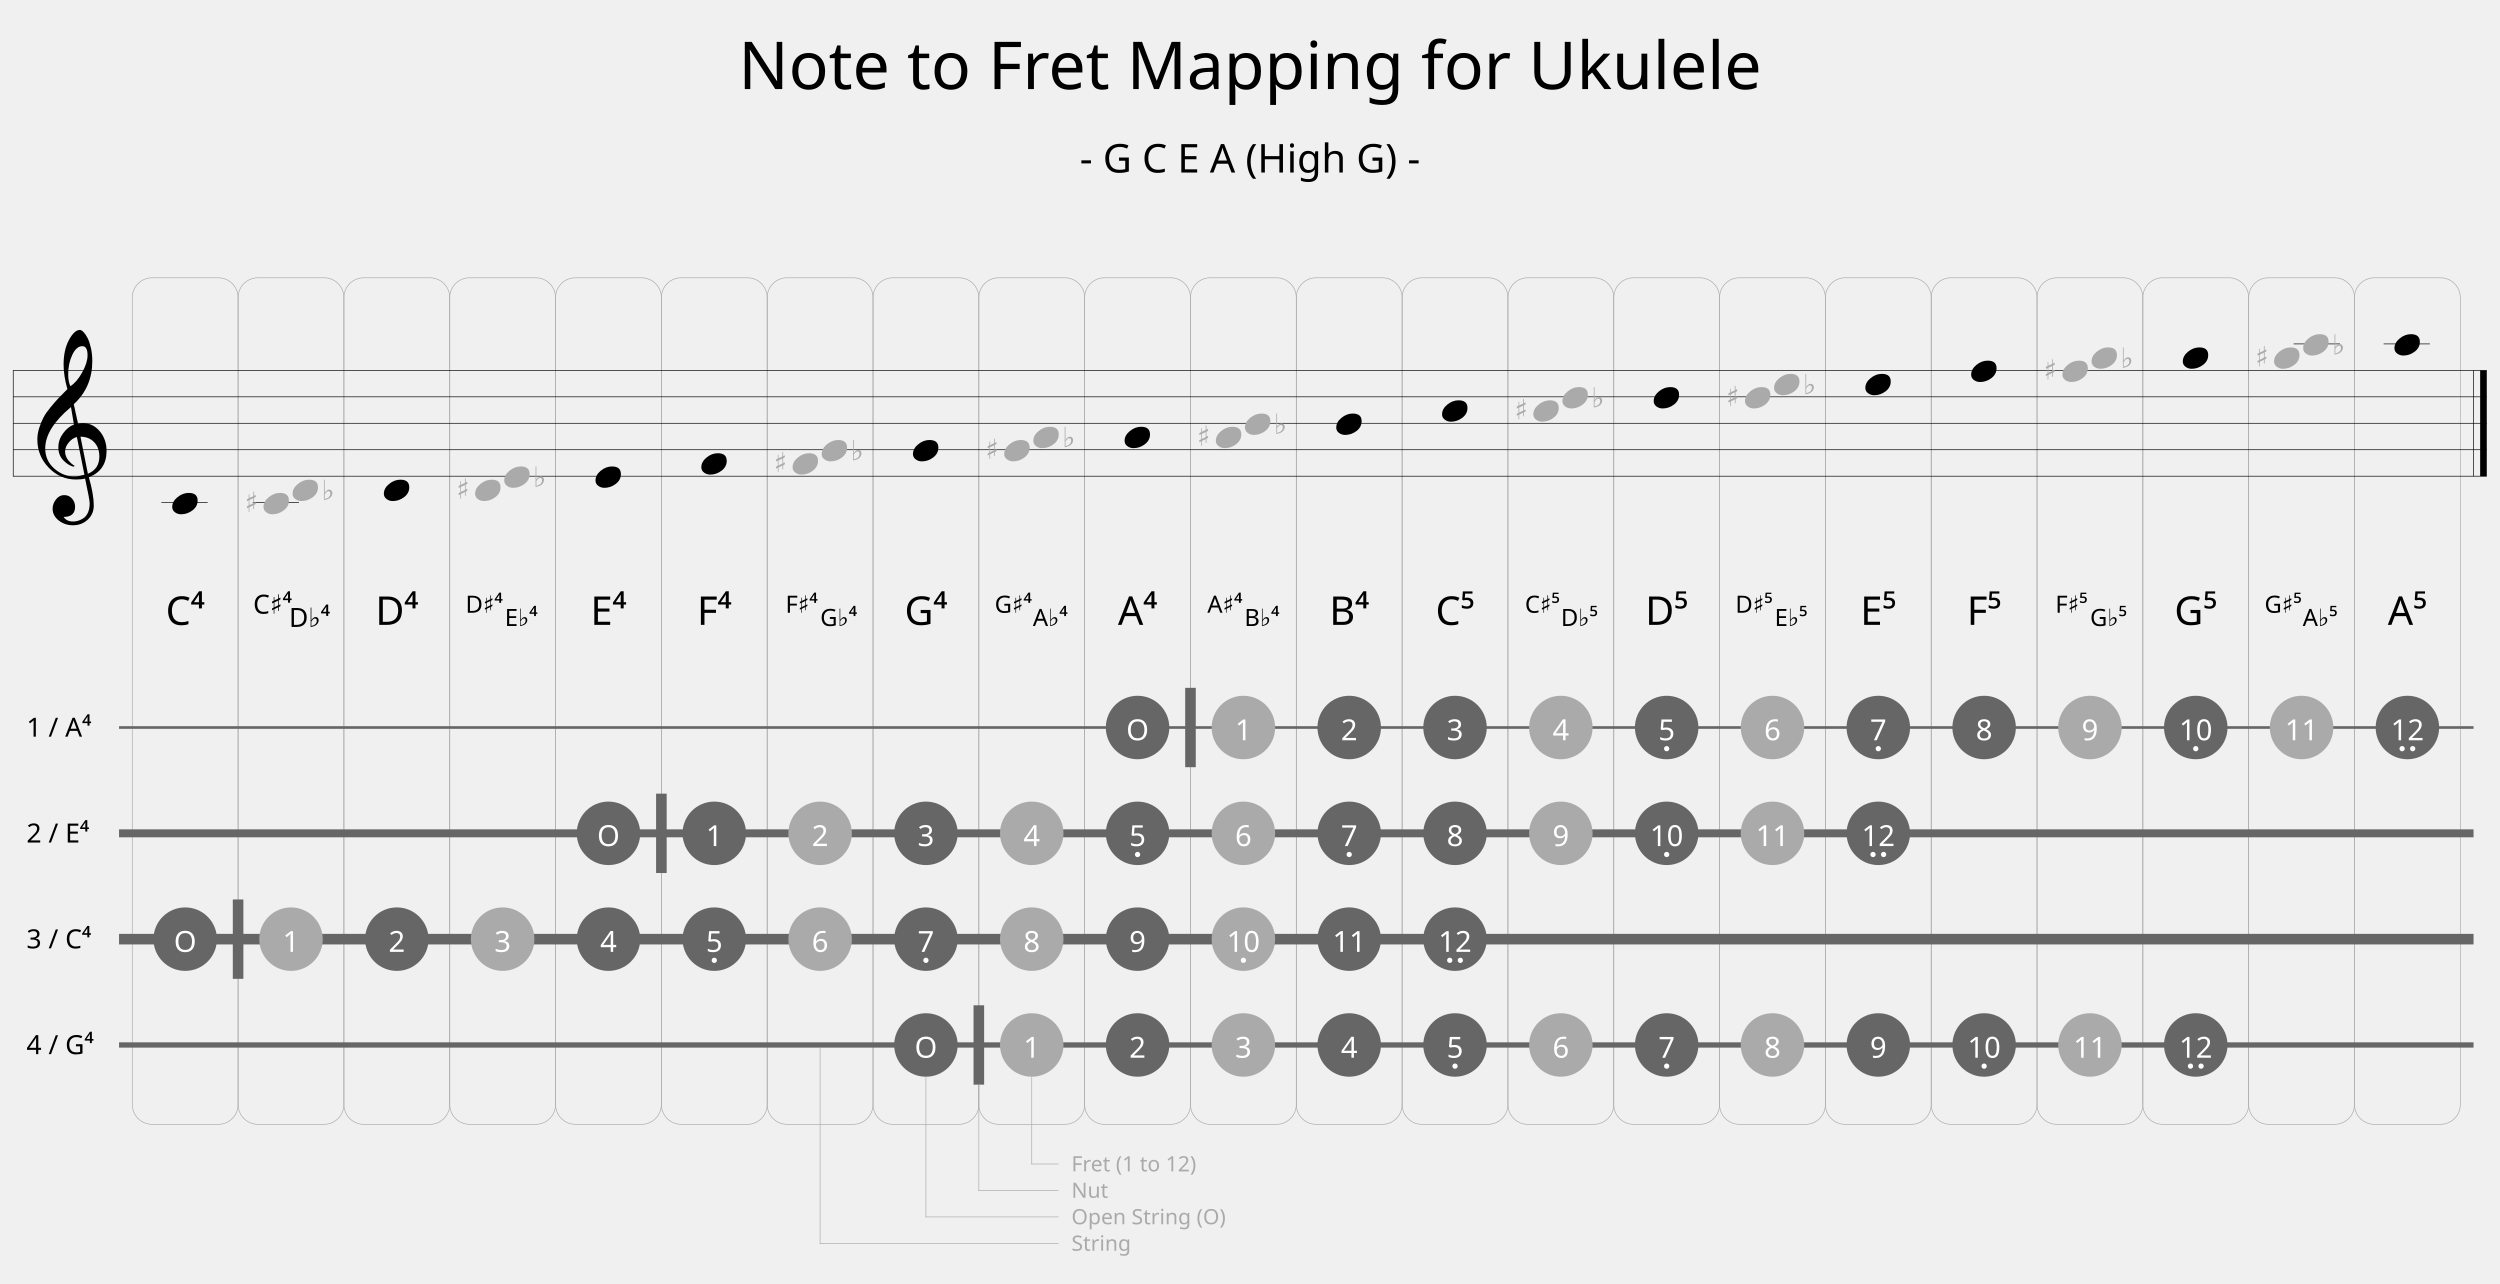
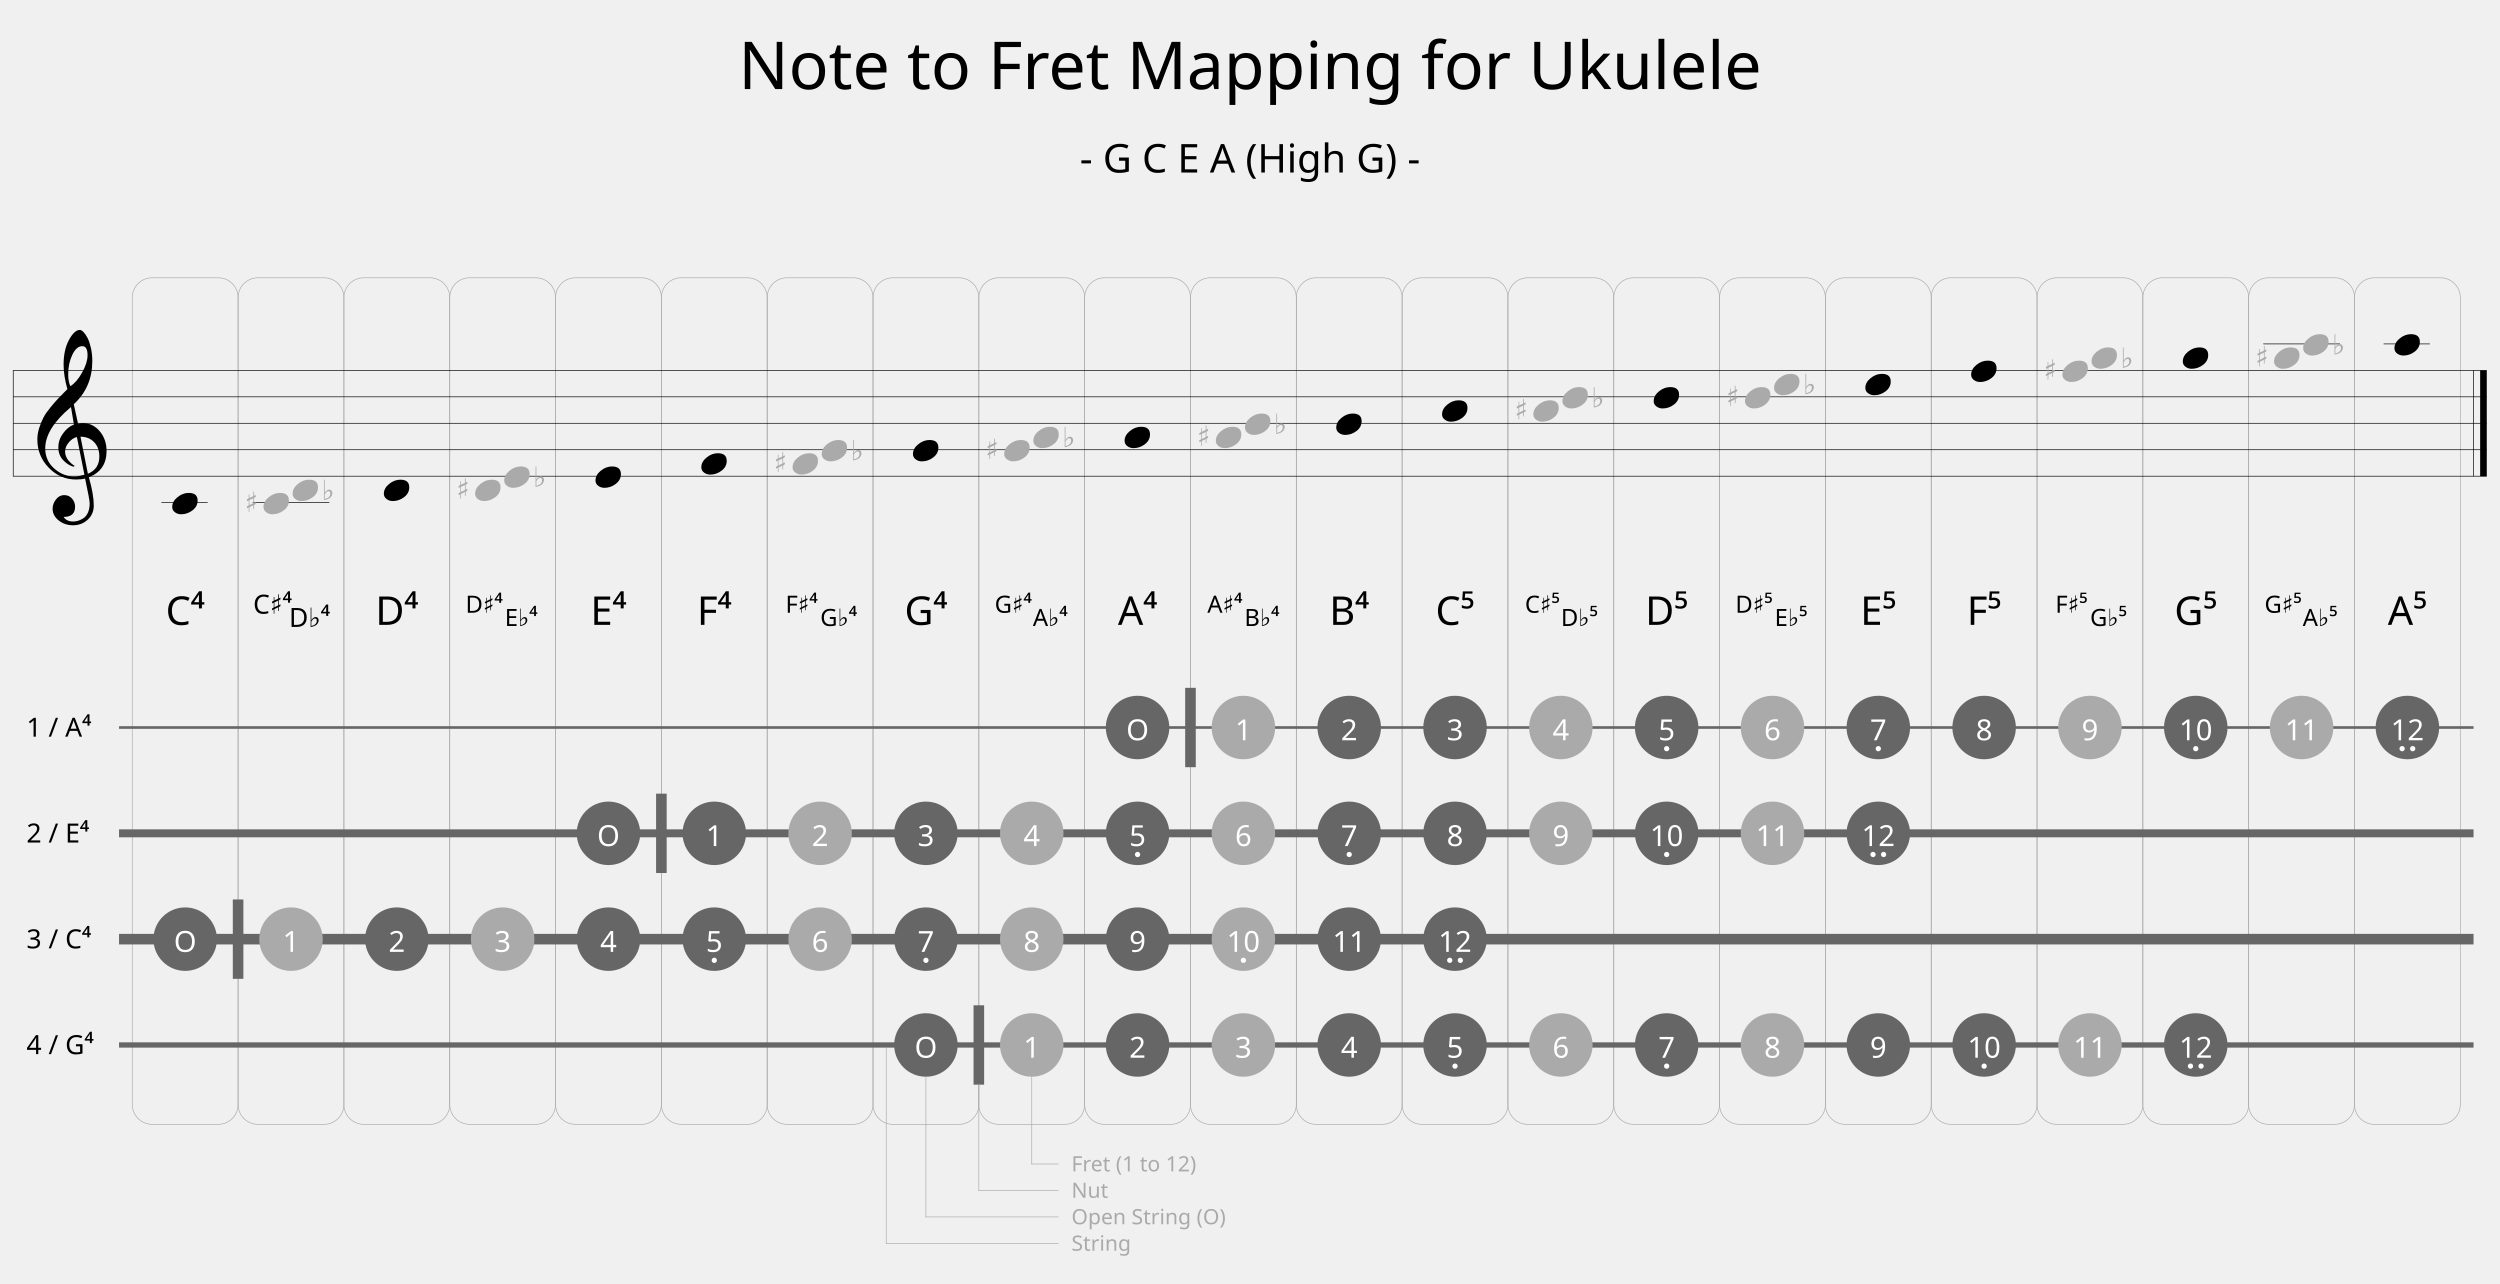
<svg xmlns="http://www.w3.org/2000/svg" width="1890" viewBox="0 0 1890 970">
  <defs>
    <g id="half-tone" fill="#aaa">
      <text x="-11" y="0">𝅘</text>
      <text x="11" y="-10">𝅘</text>
      <text x="-30" y="-1" font-size="21">♯</text>
      <text x="28" y="-10" font-size="21">♭</text>
    </g>
+     <line id="ledgerLineNarrow" x1="-18" x2="17" stroke="#000" stroke-width="0.5" />
+     <line id="ledgerLineWide" x1="-29" x2="29" stroke="#000" stroke-width="0.5" />
  </defs>
  <g font-family="Segoe UI Symbol" text-anchor="middle" dominant-baseline="middle">
    <g transform="translate(0, 50)">
      <text x="50%" y="0" font-size="50">Note to Fret Mapping for Ukulele</text>
      <text x="50%" y="70" font-size="30">- G C E A (High G) -</text>
    </g>
    <g transform="translate(100, 210)" stroke="#aaa" stroke-width="0.5" fill="transparent">
      <rect x="0" y="0" width="80" height="640" rx="15" />
      <rect x="80" y="0" width="80" height="640" rx="15" />
      <rect x="160" y="0" width="80" height="640" rx="15" />
      <rect x="240" y="0" width="80" height="640" rx="15" />
      <rect x="320" y="0" width="80" height="640" rx="15" />
      <rect x="400" y="0" width="80" height="640" rx="15" />
      <rect x="480" y="0" width="80" height="640" rx="15" />
      <rect x="560" y="0" width="80" height="640" rx="15" />
      <rect x="640" y="0" width="80" height="640" rx="15" />
      <rect x="720" y="0" width="80" height="640" rx="15" />
      <rect x="800" y="0" width="80" height="640" rx="15" />
      <rect x="880" y="0" width="80" height="640" rx="15" />
      <rect x="960" y="0" width="80" height="640" rx="15" />
      <rect x="1040" y="0" width="80" height="640" rx="15" />
      <rect x="1120" y="0" width="80" height="640" rx="15" />
      <rect x="1200" y="0" width="80" height="640" rx="15" />
      <rect x="1280" y="0" width="80" height="640" rx="15" />
      <rect x="1360" y="0" width="80" height="640" rx="15" />
      <rect x="1440" y="0" width="80" height="640" rx="15" />
      <rect x="1520" y="0" width="80" height="640" rx="15" />
      <rect x="1600" y="0" width="80" height="640" rx="15" />
      <rect x="1680" y="0" width="80" height="640" rx="15" />
    </g>
    <g transform="translate(10, 320)">
      <text x="40" y="6" font-size="124">𝄞</text>
      <line x1="0" x2="0" y1="-40" y2="40" stroke="#000" stroke-width="0.5" stroke-linecap="square" />
      <line x1="1860" x2="1860" y1="-40" y2="40" stroke="#000" stroke-width="0.5" />
      <rect x="1865" y="-40" width="5" height="80" fill="#000" />
      <line x1="0" x2="1870" y1="-40" y2="-40" stroke="#000" stroke-width="0.5" />
      <line x1="0" x2="1870" y1="-20" y2="-20" stroke="#000" stroke-width="0.5" />
      <line x1="0" x2="1870" y1="0" y2="0" stroke="#000" stroke-width="0.5" />
      <line x1="0" x2="1870" y1="20" y2="20" stroke="#000" stroke-width="0.5" />
      <line x1="0" x2="1870" y1="40" y2="40" stroke="#000" stroke-width="0.5" />
    </g>
    <g transform="translate(140, 330)" font-size="80" dominant-baseline="auto">
-       <line x1="-18" x2="17" y1="50" y2="50" stroke="#000" stroke-width="0.5" />
-       <line x1="51" x2="86" y1="50" y2="50" stroke="#000" stroke-width="0.5" />
-       <line x1="1594" x2="1629" y1="-70" y2="-70" stroke="#000" stroke-width="0.5" />
-       <line x1="1662" x2="1697" y1="-70" y2="-70" stroke="#000" stroke-width="0.5" />
+       <use href="#ledgerLineNarrow" x="0" y="50" />
+       <use href="#ledgerLineWide" x="80" y="50" />
+       <use href="#ledgerLineWide" x="1600" y="-70" />
+       <use href="#ledgerLineNarrow" x="1680" y="-70" />
      <g transform="translate(0, -2)">
        <text x="0" y="60">𝅘</text>
        <use href="#half-tone" x="80" y="60" />
        <text x="160" y="50">𝅘</text>
        <use href="#half-tone" x="240" y="50" />
        <text x="320" y="40">𝅘</text>
        <text x="400" y="30">𝅘</text>
        <use href="#half-tone" x="480" y="30" />
        <text x="560" y="20">𝅘</text>
        <use href="#half-tone" x="640" y="20" />
        <text x="720" y="10">𝅘</text>
        <use href="#half-tone" x="800" y="10" />
        <text x="880" y="0">𝅘</text>
        <text x="960" y="-10">𝅘</text>
        <use href="#half-tone" x="1040" y="-10" />
        <text x="1120" y="-20">𝅘</text>
        <use href="#half-tone" x="1200" y="-20" />
        <text x="1280" y="-30">𝅘</text>
        <text x="1360" y="-40">𝅘</text>
        <use href="#half-tone" x="1440" y="-40" />
        <text x="1520" y="-50">𝅘</text>
        <use href="#half-tone" x="1600" y="-50" />
        <text x="1680" y="-60">𝅘</text>
      </g>
    </g>
    <g transform="translate(140, 462)" font-size="30" fill="#000">
      <g transform="translate(0, 0)">
        <text>C⁴</text>
      </g>
      <g transform="translate(80, 0)" font-size="20">
        <text x="-14" y="-5">C♯⁴</text>
        <text x="14" y="5">D♭⁴</text>
      </g>
      <g transform="translate(160, 0)">
        <text>D⁴</text>
      </g>
      <g transform="translate(240, 0)" font-size="18">
        <text x="-14" y="-5">D♯⁴</text>
        <text x="14" y="5">E♭⁴</text>
      </g>
      <g transform="translate(320, 0)">
        <text>E⁴</text>
      </g>
      <g transform="translate(400, 0)">
        <text>F⁴</text>
      </g>
      <g transform="translate(480, 0)" font-size="18">
        <text x="-14" y="-5">F♯⁴</text>
        <text x="14" y="5">G♭⁴</text>
      </g>
      <g transform="translate(560, 0)">
        <text>G⁴</text>
      </g>
      <g transform="translate(640, 0)" font-size="18">
        <text x="-14" y="-5">G♯⁴</text>
        <text x="14" y="5">A♭⁴</text>
      </g>
      <g transform="translate(720, 0)">
        <text>A⁴</text>
      </g>
      <g transform="translate(800, 0)" font-size="18">
        <text x="-14" y="-5">A♯⁴</text>
        <text x="14" y="5">B♭⁴</text>
      </g>
      <g transform="translate(880, 0)">
        <text>B⁴</text>
      </g>
      <g transform="translate(960, 0)">
        <text>C⁵</text>
      </g>
      <g transform="translate(1040, 0)" font-size="18">
        <text x="-14" y="-5">C♯⁵</text>
        <text x="14" y="5">D♭⁵</text>
      </g>
      <g transform="translate(1120, 0)">
        <text>D⁵</text>
      </g>
      <g transform="translate(1200, 0)" font-size="18">
        <text x="-14" y="-5">D♯⁵</text>
        <text x="14" y="5">E♭⁵</text>
      </g>
      <g transform="translate(1280, 0)">
        <text>E⁵</text>
      </g>
      <g transform="translate(1360, 0)">
        <text>F⁵</text>
      </g>
      <g transform="translate(1440, 0)" font-size="18">
        <text x="-14" y="-5">F♯⁵</text>
        <text x="14" y="5">G♭⁵</text>
      </g>
      <g transform="translate(1520, 0)">
        <text>G⁵</text>
      </g>
      <g transform="translate(1600, 0)" font-size="18">
        <text x="-14" y="-5">G♯⁵</text>
        <text x="14" y="5">A♭⁵</text>
      </g>
      <g transform="translate(1680, 0)">
        <text>A⁵</text>
      </g>
    </g>
-     <g transform="translate(10, 550)" fill="#666">
-       <g transform="translate(86, -30)">
-         <rect x="800" y="0" width="8" height="60" />
-         <rect x="400" y="80" width="8" height="60" />
-         <rect x="80" y="160" width="8" height="60" />
-         <rect x="640" y="240" width="8" height="60" />
-       </g>
+     <g transform="translate(10, 550)">
      <g transform="translate(10, 0)" font-size="20" text-anchor="start" fill="#000">
        <g transform="translate(0, 0)">
          <text>1 / A⁴</text>
        </g>
        <g transform="translate(0, 80)">
          <text>2 / E⁴</text>
        </g>
        <g transform="translate(0, 160)">
          <text>3 / C⁴</text>
        </g>
        <g transform="translate(0, 240)">
          <text>4 / G⁴</text>
        </g>
      </g>
      <line x1="80" x2="1860" y1="0" y2="0" stroke="#666" stroke-width="2" />
      <line x1="80" x2="1860" y1="80" y2="80" stroke="#666" stroke-width="6" />
      <line x1="80" x2="1860" y1="160" y2="160" stroke="#666" stroke-width="8" />
      <line x1="80" x2="1860" y1="240" y2="240" stroke="#666" stroke-width="4" />
    </g>
    <g transform="translate(140, 550)" font-size="22" fill="#fff">
-       <g transform="translate(0, 0)">
+       <g transform="translate(720, 0)">
+         <rect x="36" y="-30" width="8" height="60" fill="#666" />
        <g fill="#666">
-           <circle cx="720" r="24" />
-           <circle cx="800" r="24" fill="#aaa" />
-           <circle cx="880" r="24" />
-           <circle cx="960" r="24" />
-           <circle cx="1040" r="24" fill="#aaa" />
-           <circle cx="1120" r="24" />
-           <circle cx="1200" r="24" fill="#aaa" />
-           <circle cx="1280" r="24" />
-           <circle cx="1360" r="24" />
-           <circle cx="1440" r="24" fill="#aaa" />
-           <circle cx="1520" r="24" />
-           <circle cx="1600" r="24" fill="#aaa" />
-           <circle cx="1680" r="24" />
-         </g>
-         <g transform="translate(0, 16)" fill="#fff">
-           <circle cx="1120" r="2" />
-           <circle cx="1280" r="2" />
-           <circle cx="1520" r="2" />
-           <circle cx="1676" r="2" />
-           <circle cx="1684" r="2" />
-         </g>
-         <g transform="translate(0, 2)">
-           <text x="720">O</text>
-           <text x="800">1</text>
-           <text x="880">2</text>
-           <text x="960">3</text>
-           <text x="1040">4</text>
-           <text x="1120">5</text>
-           <text x="1200">6</text>
-           <text x="1280">7</text>
-           <text x="1360">8</text>
-           <text x="1440">9</text>
-           <text x="1520">10</text>
-           <text x="1600">11</text>
-           <text x="1680">12</text>
-         </g>
-       </g>
-       <g transform="translate(0, 80)">
-         <g fill="#666">
-           <circle cx="320" r="24" />
+           <circle cx="0" r="24" />
+           <circle cx="80" r="24" fill="#aaa" />
+           <circle cx="160" r="24" />
+           <circle cx="240" r="24" />
+           <circle cx="320" r="24" fill="#aaa" />
          <circle cx="400" r="24" />
          <circle cx="480" r="24" fill="#aaa" />
          <circle cx="560" r="24" />
-           <circle cx="640" r="24" fill="#aaa" />
-           <circle cx="720" r="24" />
-           <circle cx="800" r="24" fill="#aaa" />
-           <circle cx="880" r="24" />
+           <circle cx="640" r="24" />
+           <circle cx="720" r="24" fill="#aaa" />
+           <circle cx="800" r="24" />
+           <circle cx="880" r="24" fill="#aaa" />
          <circle cx="960" r="24" />
-           <circle cx="1040" r="24" fill="#aaa" />
-           <circle cx="1120" r="24" />
-           <circle cx="1200" r="24" fill="#aaa" />
-           <circle cx="1280" r="24" />
        </g>
        <g transform="translate(0, 16)" fill="#fff">
-           <circle cx="720" r="2" />
-           <circle cx="880" r="2" />
-           <circle cx="1120" r="2" />
-           <circle cx="1276" r="2" />
-           <circle cx="1284" r="2" />
+           <circle cx="400" r="2" />
+           <circle cx="560" r="2" />
+           <circle cx="800" r="2" />
+           <circle cx="956" r="2" />
+           <circle cx="964" r="2" />
        </g>
        <g transform="translate(0, 2)" font-size="22" fill="#fff">
-           <text x="320">O</text>
-           <text x="400">1</text>
-           <text x="480">2</text>
-           <text x="560">3</text>
-           <text x="640">4</text>
-           <text x="720">5</text>
-           <text x="800">6</text>
-           <text x="880">7</text>
-           <text x="960">8</text>
-           <text x="1040">9</text>
-           <text x="1120">10</text>
-           <text x="1200">11</text>
-           <text x="1280">12</text>
+           <text x="0">O</text>
+           <text x="80">1</text>
+           <text x="160">2</text>
+           <text x="240">3</text>
+           <text x="320">4</text>
+           <text x="400">5</text>
+           <text x="480">6</text>
+           <text x="560">7</text>
+           <text x="640">8</text>
+           <text x="720">9</text>
+           <text x="800">10</text>
+           <text x="880">11</text>
+           <text x="960">12</text>
+         </g>
+       </g>
+       <g transform="translate(320, 80)">
+         <rect x="36" y="-30" width="8" height="60" fill="#666" />
+         <g fill="#666">
+           <circle cx="0" r="24" />
+           <circle cx="80" r="24" />
+           <circle cx="160" r="24" fill="#aaa" />
+           <circle cx="240" r="24" />
+           <circle cx="320" r="24" fill="#aaa" />
+           <circle cx="400" r="24" />
+           <circle cx="480" r="24" fill="#aaa" />
+           <circle cx="560" r="24" />
+           <circle cx="640" r="24" />
+           <circle cx="720" r="24" fill="#aaa" />
+           <circle cx="800" r="24" />
+           <circle cx="880" r="24" fill="#aaa" />
+           <circle cx="960" r="24" />
+         </g>
+         <g transform="translate(0, 16)" fill="#fff">
+           <circle cx="400" r="2" />
+           <circle cx="560" r="2" />
+           <circle cx="800" r="2" />
+           <circle cx="956" r="2" />
+           <circle cx="964" r="2" />
+         </g>
+         <g transform="translate(0, 2)" font-size="22" fill="#fff">
+           <text x="0">O</text>
+           <text x="80">1</text>
+           <text x="160">2</text>
+           <text x="240">3</text>
+           <text x="320">4</text>
+           <text x="400">5</text>
+           <text x="480">6</text>
+           <text x="560">7</text>
+           <text x="640">8</text>
+           <text x="720">9</text>
+           <text x="800">10</text>
+           <text x="880">11</text>
+           <text x="960">12</text>
        </g>
      </g>
      <g transform="translate(0, 160)">
+         <rect x="36" y="-30" width="8" height="60" fill="#666" />
        <g fill="#666">
          <circle cx="0" r="24" />
          <circle cx="80" r="24" fill="#aaa" />
          <circle cx="160" r="24" />
          <circle cx="240" r="24" fill="#aaa" />
          <circle cx="320" r="24" />
          <circle cx="400" r="24" />
          <circle cx="480" r="24" fill="#aaa" />
          <circle cx="560" r="24" />
          <circle cx="640" r="24" fill="#aaa" />
          <circle cx="720" r="24" />
          <circle cx="800" r="24" fill="#aaa" />
          <circle cx="880" r="24" />
          <circle cx="960" r="24" />
        </g>
        <g transform="translate(0, 16)" fill="#fff">
          <circle cx="400" r="2" />
          <circle cx="560" r="2" />
          <circle cx="800" r="2" />
          <circle cx="956" r="2" />
          <circle cx="964" r="2" />
        </g>
        <g transform="translate(0, 2)" font-size="22" fill="#fff">
          <text x="0">O</text>
          <text x="80">1</text>
          <text x="160">2</text>
          <text x="240">3</text>
          <text x="320">4</text>
          <text x="400">5</text>
          <text x="480">6</text>
          <text x="560">7</text>
          <text x="640">8</text>
          <text x="720">9</text>
          <text x="800">10</text>
          <text x="880">11</text>
          <text x="960">12</text>
        </g>
      </g>
-       <g transform="translate(0, 240)">
+       <g transform="translate(560, 240)">
+         <rect x="36" y="-30" width="8" height="60" fill="#666" />
        <g fill="#666">
+           <circle cx="0" r="24" />
+           <circle cx="80" r="24" fill="#aaa" />
+           <circle cx="160" r="24" />
+           <circle cx="240" r="24" fill="#aaa" />
+           <circle cx="320" r="24" />
+           <circle cx="400" r="24" />
+           <circle cx="480" r="24" fill="#aaa" />
          <circle cx="560" r="24" />
          <circle cx="640" r="24" fill="#aaa" />
          <circle cx="720" r="24" />
-           <circle cx="800" r="24" fill="#aaa" />
-           <circle cx="880" r="24" />
+           <circle cx="800" r="24" />
+           <circle cx="880" r="24" fill="#aaa" />
          <circle cx="960" r="24" />
-           <circle cx="1040" r="24" fill="#aaa" />
-           <circle cx="1120" r="24" />
-           <circle cx="1200" r="24" fill="#aaa" />
-           <circle cx="1280" r="24" />
-           <circle cx="1360" r="24" />
-           <circle cx="1440" r="24" fill="#aaa" />
-           <circle cx="1520" r="24" />
        </g>
        <g transform="translate(0, 16)" fill="#fff">
-           <circle cx="960" r="2" />
-           <circle cx="1120" r="2" />
-           <circle cx="1360" r="2" />
-           <circle cx="1516" r="2" />
-           <circle cx="1524" r="2" />
+           <circle cx="400" r="2" />
+           <circle cx="560" r="2" />
+           <circle cx="800" r="2" />
+           <circle cx="956" r="2" />
+           <circle cx="964" r="2" />
        </g>
        <g transform="translate(0, 2)" font-size="22" fill="#fff">
-           <text x="560">O</text>
-           <text x="640">1</text>
-           <text x="720">2</text>
-           <text x="800">3</text>
-           <text x="880">4</text>
-           <text x="960">5</text>
-           <text x="1040">6</text>
-           <text x="1120">7</text>
-           <text x="1200">8</text>
-           <text x="1280">9</text>
-           <text x="1360">10</text>
-           <text x="1440">11</text>
-           <text x="1520">12</text>
-         </g>
-       </g>
-     </g>
-     <g transform="translate(0, 790)" text-anchor="start">
-       <line x1="620" x2="620" y1="2" y2="150" stroke="#aaa" stroke-width="0.5" stroke-linecap="square" />
-       <line x1="700" x2="700" y1="24" y2="130" stroke="#aaa" stroke-width="0.5" stroke-linecap="square" />
-       <line x1="740" x2="740" y1="30" y2="110" stroke="#aaa" stroke-width="0.5" stroke-linecap="square" />
-       <line x1="780" x2="780" y1="24" y2="90" stroke="#aaa" stroke-width="0.5" stroke-linecap="square" />
-       <line x1="620" x2="800" y1="150" y2="150" stroke="#aaa" stroke-width="0.5" stroke-linecap="square" />
-       <line x1="700" x2="800" y1="130" y2="130" stroke="#aaa" stroke-width="0.5" stroke-linecap="square" />
-       <line x1="740" x2="800" y1="110" y2="110" stroke="#aaa" stroke-width="0.5" stroke-linecap="square" />
-       <line x1="780" x2="800" y1="90" y2="90" stroke="#aaa" stroke-width="0.5" stroke-linecap="square" />
-       <text x="810" y="90" font-size="16" fill="#aaa">Fret (1 to 12)</text>
-       <text x="810" y="110" font-size="16" fill="#aaa">Nut</text>
-       <text x="810" y="130" font-size="16" fill="#aaa">Open String (O)</text>
-       <text x="810" y="150" font-size="16" fill="#aaa">String</text>
+           <text x="0">O</text>
+           <text x="80">1</text>
+           <text x="160">2</text>
+           <text x="240">3</text>
+           <text x="320">4</text>
+           <text x="400">5</text>
+           <text x="480">6</text>
+           <text x="560">7</text>
+           <text x="640">8</text>
+           <text x="720">9</text>
+           <text x="800">10</text>
+           <text x="880">11</text>
+           <text x="960">12</text>
+         </g>
+       </g>
+     </g>
+     <g transform="translate(560, 790)" text-anchor="start">
+       <line x1="110" x2="110" y1="2" y2="150" stroke="#aaa" stroke-width="0.5" stroke-linecap="square" />
+       <line x1="140" x2="140" y1="24" y2="130" stroke="#aaa" stroke-width="0.5" stroke-linecap="square" />
+       <line x1="180" x2="180" y1="30" y2="110" stroke="#aaa" stroke-width="0.5" stroke-linecap="square" />
+       <line x1="220" x2="220" y1="24" y2="90" stroke="#aaa" stroke-width="0.5" stroke-linecap="square" />
+       <line x1="110" x2="240" y1="150" y2="150" stroke="#aaa" stroke-width="0.5" stroke-linecap="square" />
+       <line x1="140" x2="240" y1="130" y2="130" stroke="#aaa" stroke-width="0.5" stroke-linecap="square" />
+       <line x1="180" x2="240" y1="110" y2="110" stroke="#aaa" stroke-width="0.5" stroke-linecap="square" />
+       <line x1="220" x2="240" y1="90" y2="90" stroke="#aaa" stroke-width="0.5" stroke-linecap="square" />
+       <text x="250" y="90" font-size="16" fill="#aaa">Fret (1 to 12)</text>
+       <text x="250" y="110" font-size="16" fill="#aaa">Nut</text>
+       <text x="250" y="130" font-size="16" fill="#aaa">Open String (O)</text>
+       <text x="250" y="150" font-size="16" fill="#aaa">String</text>
    </g>
  </g>
</svg>
